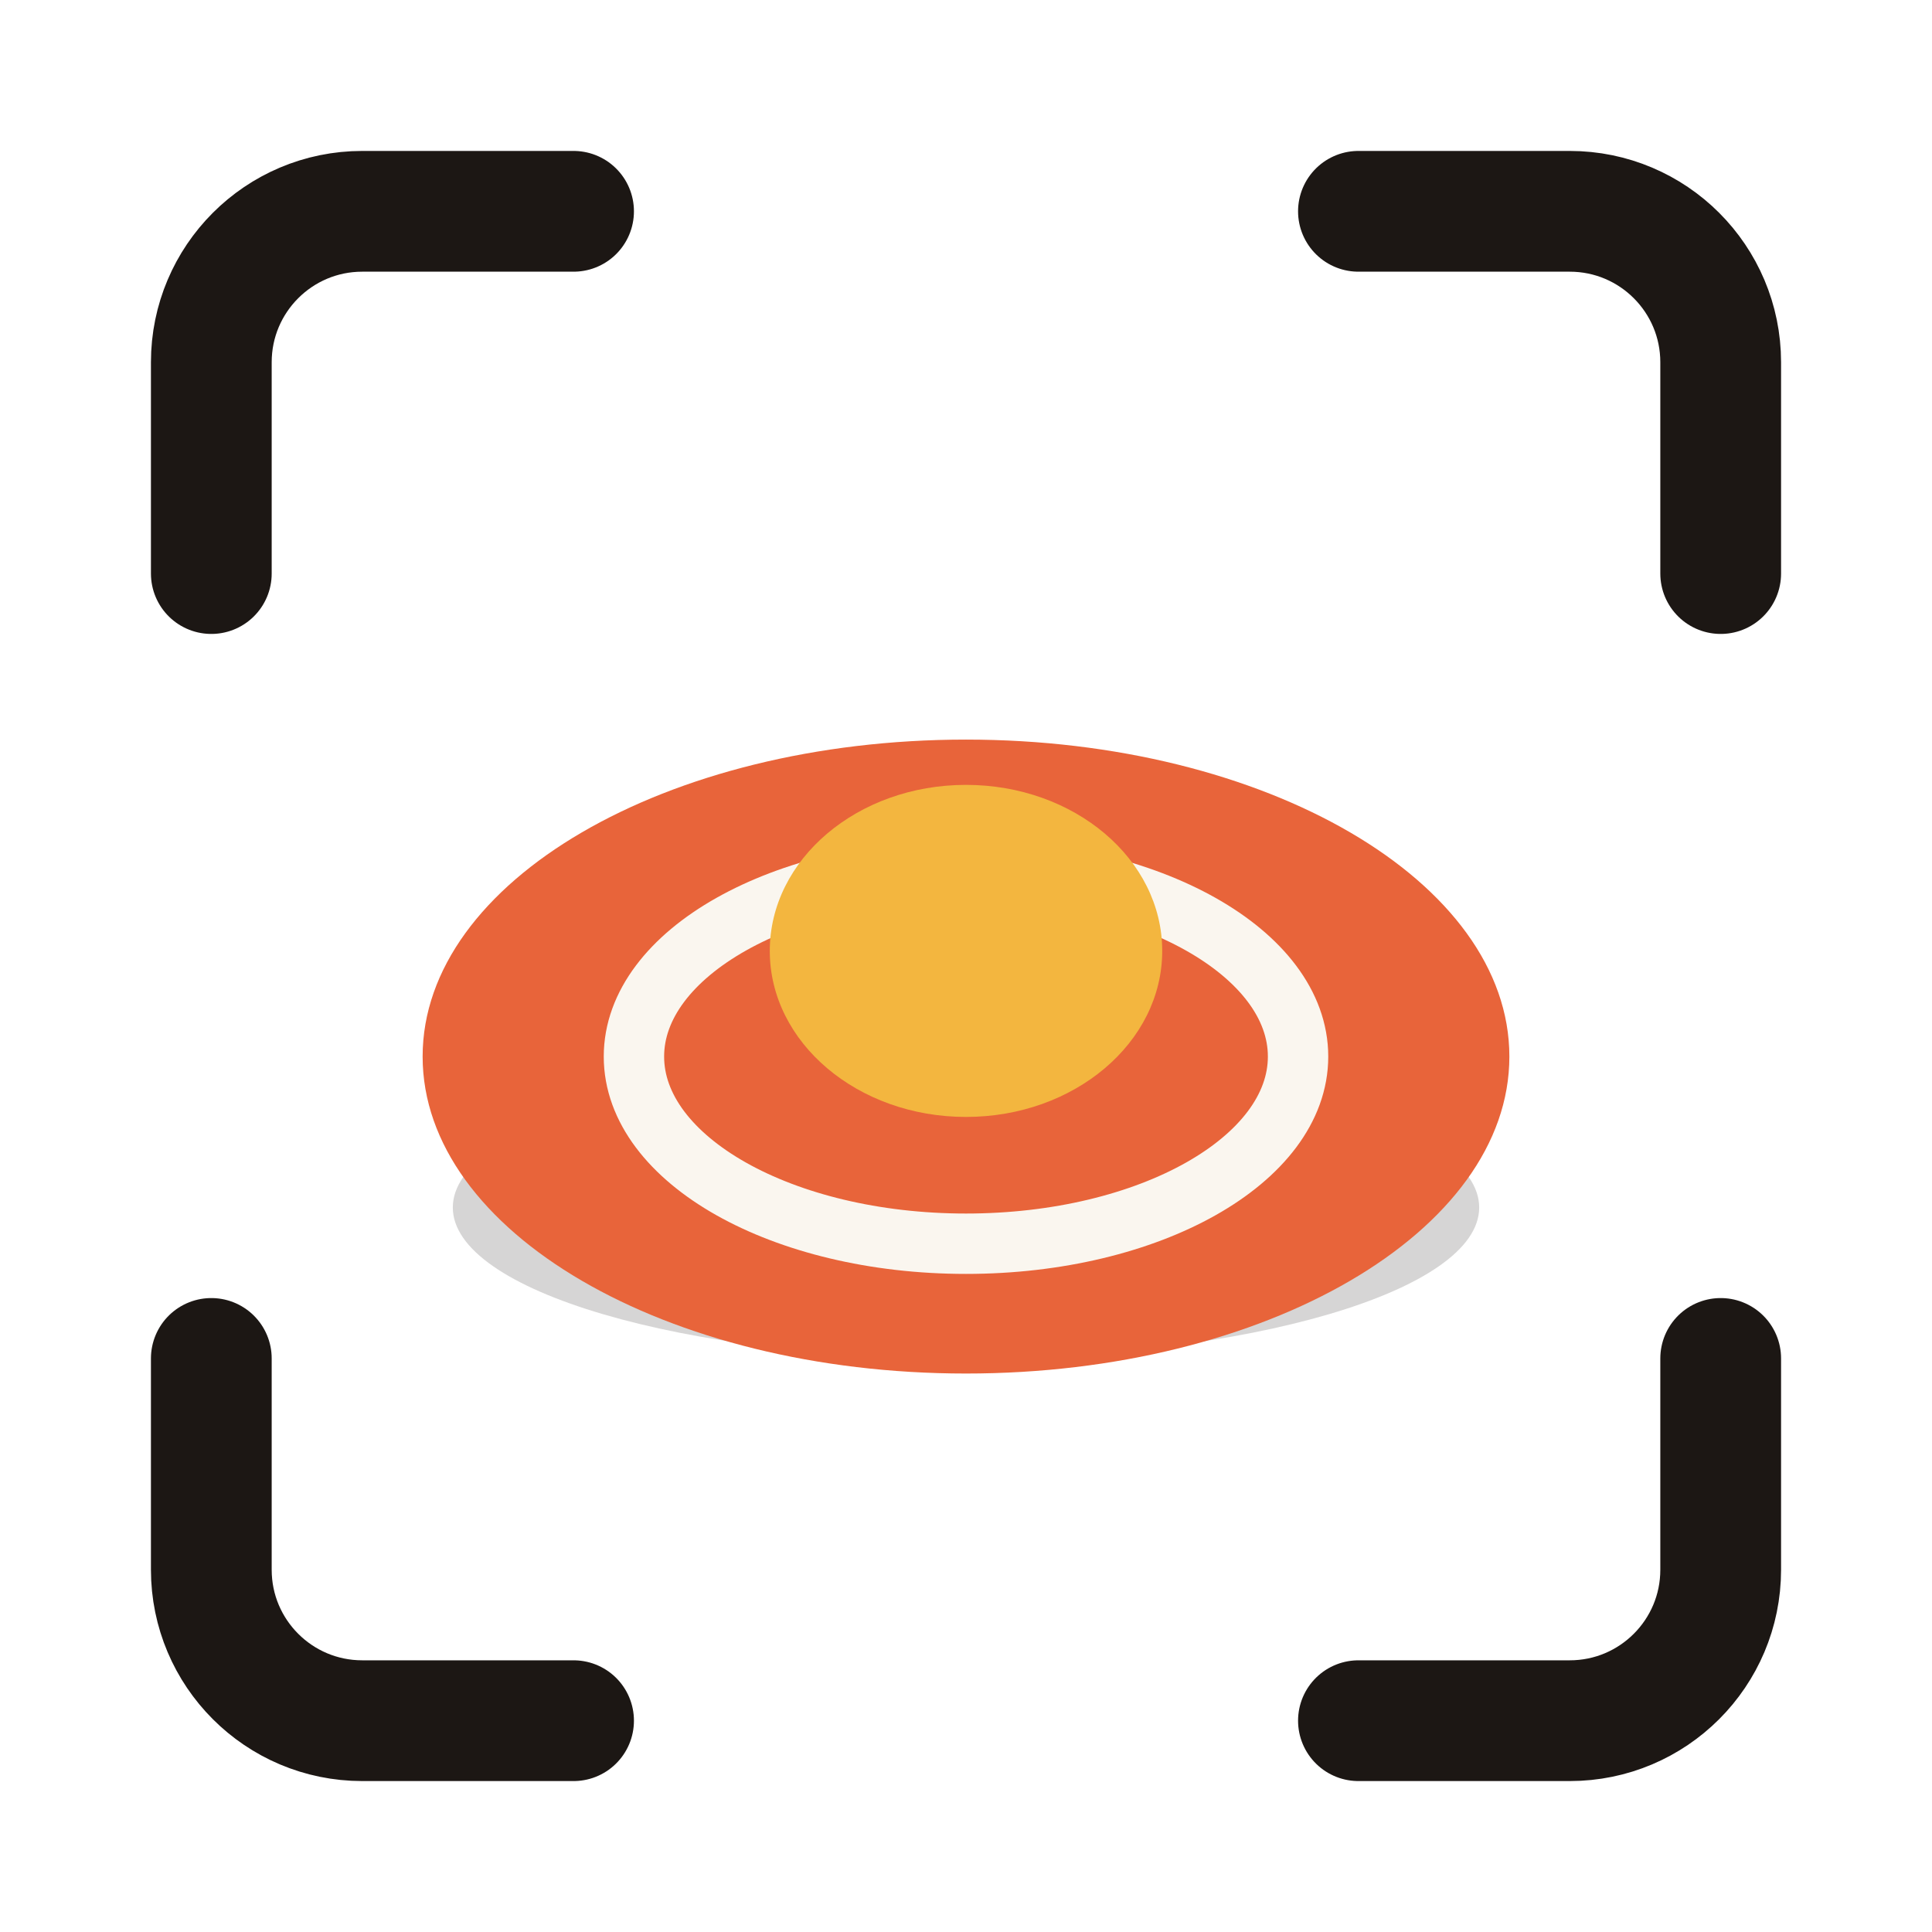
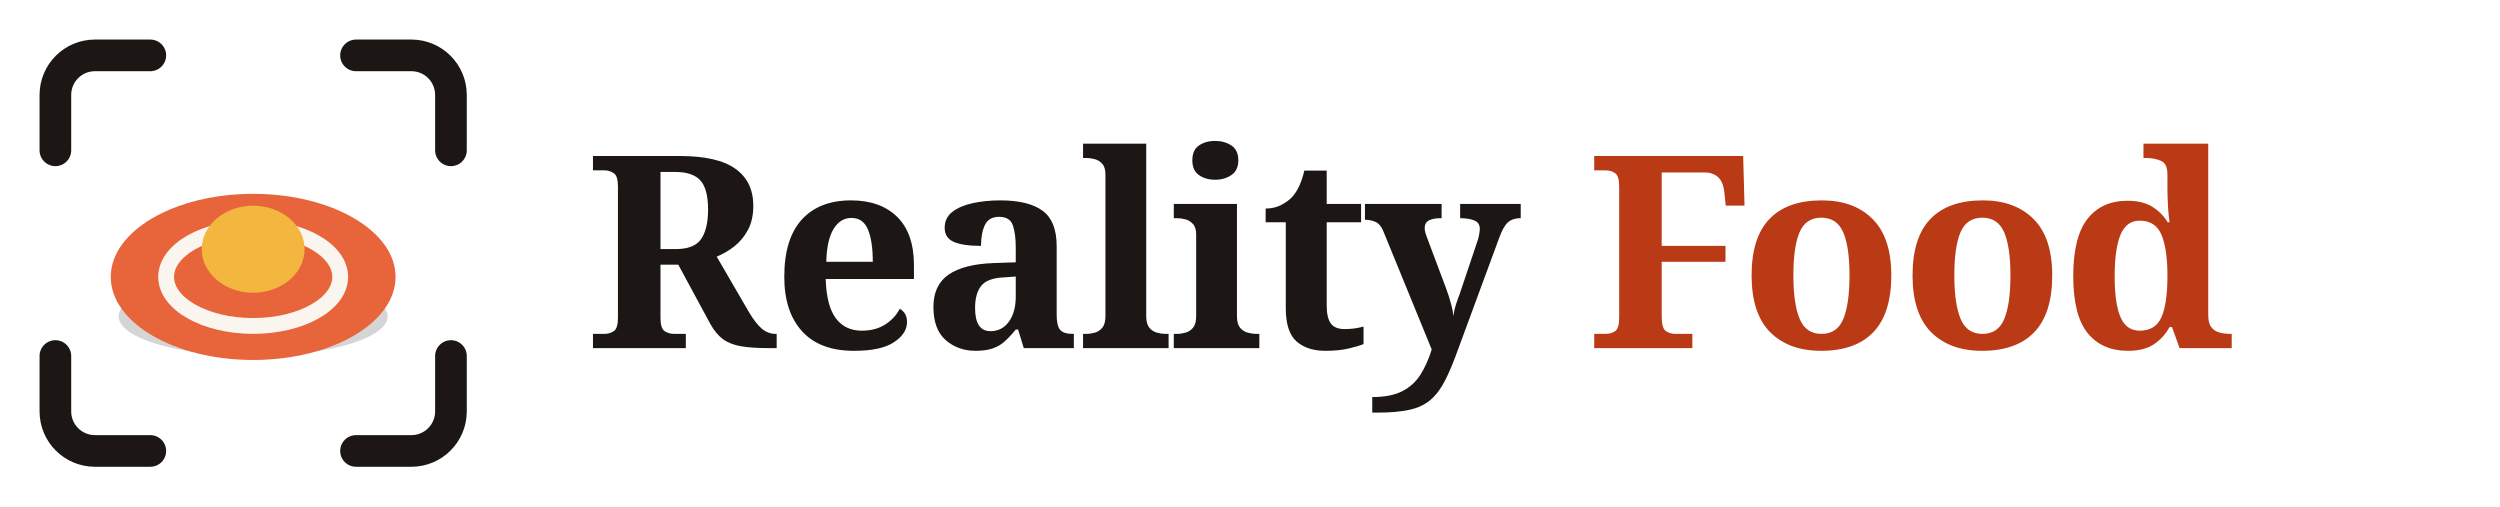
- <svg xmlns="http://www.w3.org/2000/svg" viewBox="0 0 64 64" role="img" aria-label="Plate3D">
+ <svg xmlns="http://www.w3.org/2000/svg" viewBox="0 0 316 64" role="img" aria-label="Reality Food">
  <path d="M7 19V12a5 5 0 0 1 5-5h7M45 7h7a5 5 0 0 1 5 5v7M57 45v7a5 5 0 0 1-5 5h-7M19 57h-7a5 5 0 0 1-5-5v-7" fill="none" stroke="#1C1714" stroke-width="4" stroke-linecap="round" />
  <ellipse cx="32" cy="40" rx="17" ry="5" fill="#1C1714" opacity="0.18" />
  <ellipse cx="32" cy="35" rx="18" ry="10.5" fill="#E8643A" />
  <ellipse cx="32" cy="35" rx="11" ry="6.2" fill="none" stroke="#FAF6EF" stroke-width="2" />
  <ellipse cx="32" cy="31.5" rx="6.5" ry="5.5" fill="#F3B63F" />
+   <text x="74" y="44" font-family="Fraunces, Georgia, serif" font-size="34" font-weight="600" letter-spacing="-0.5" fill="#1C1714">Reality <tspan fill="#B93A15">Food</tspan>
+   </text>
</svg>
